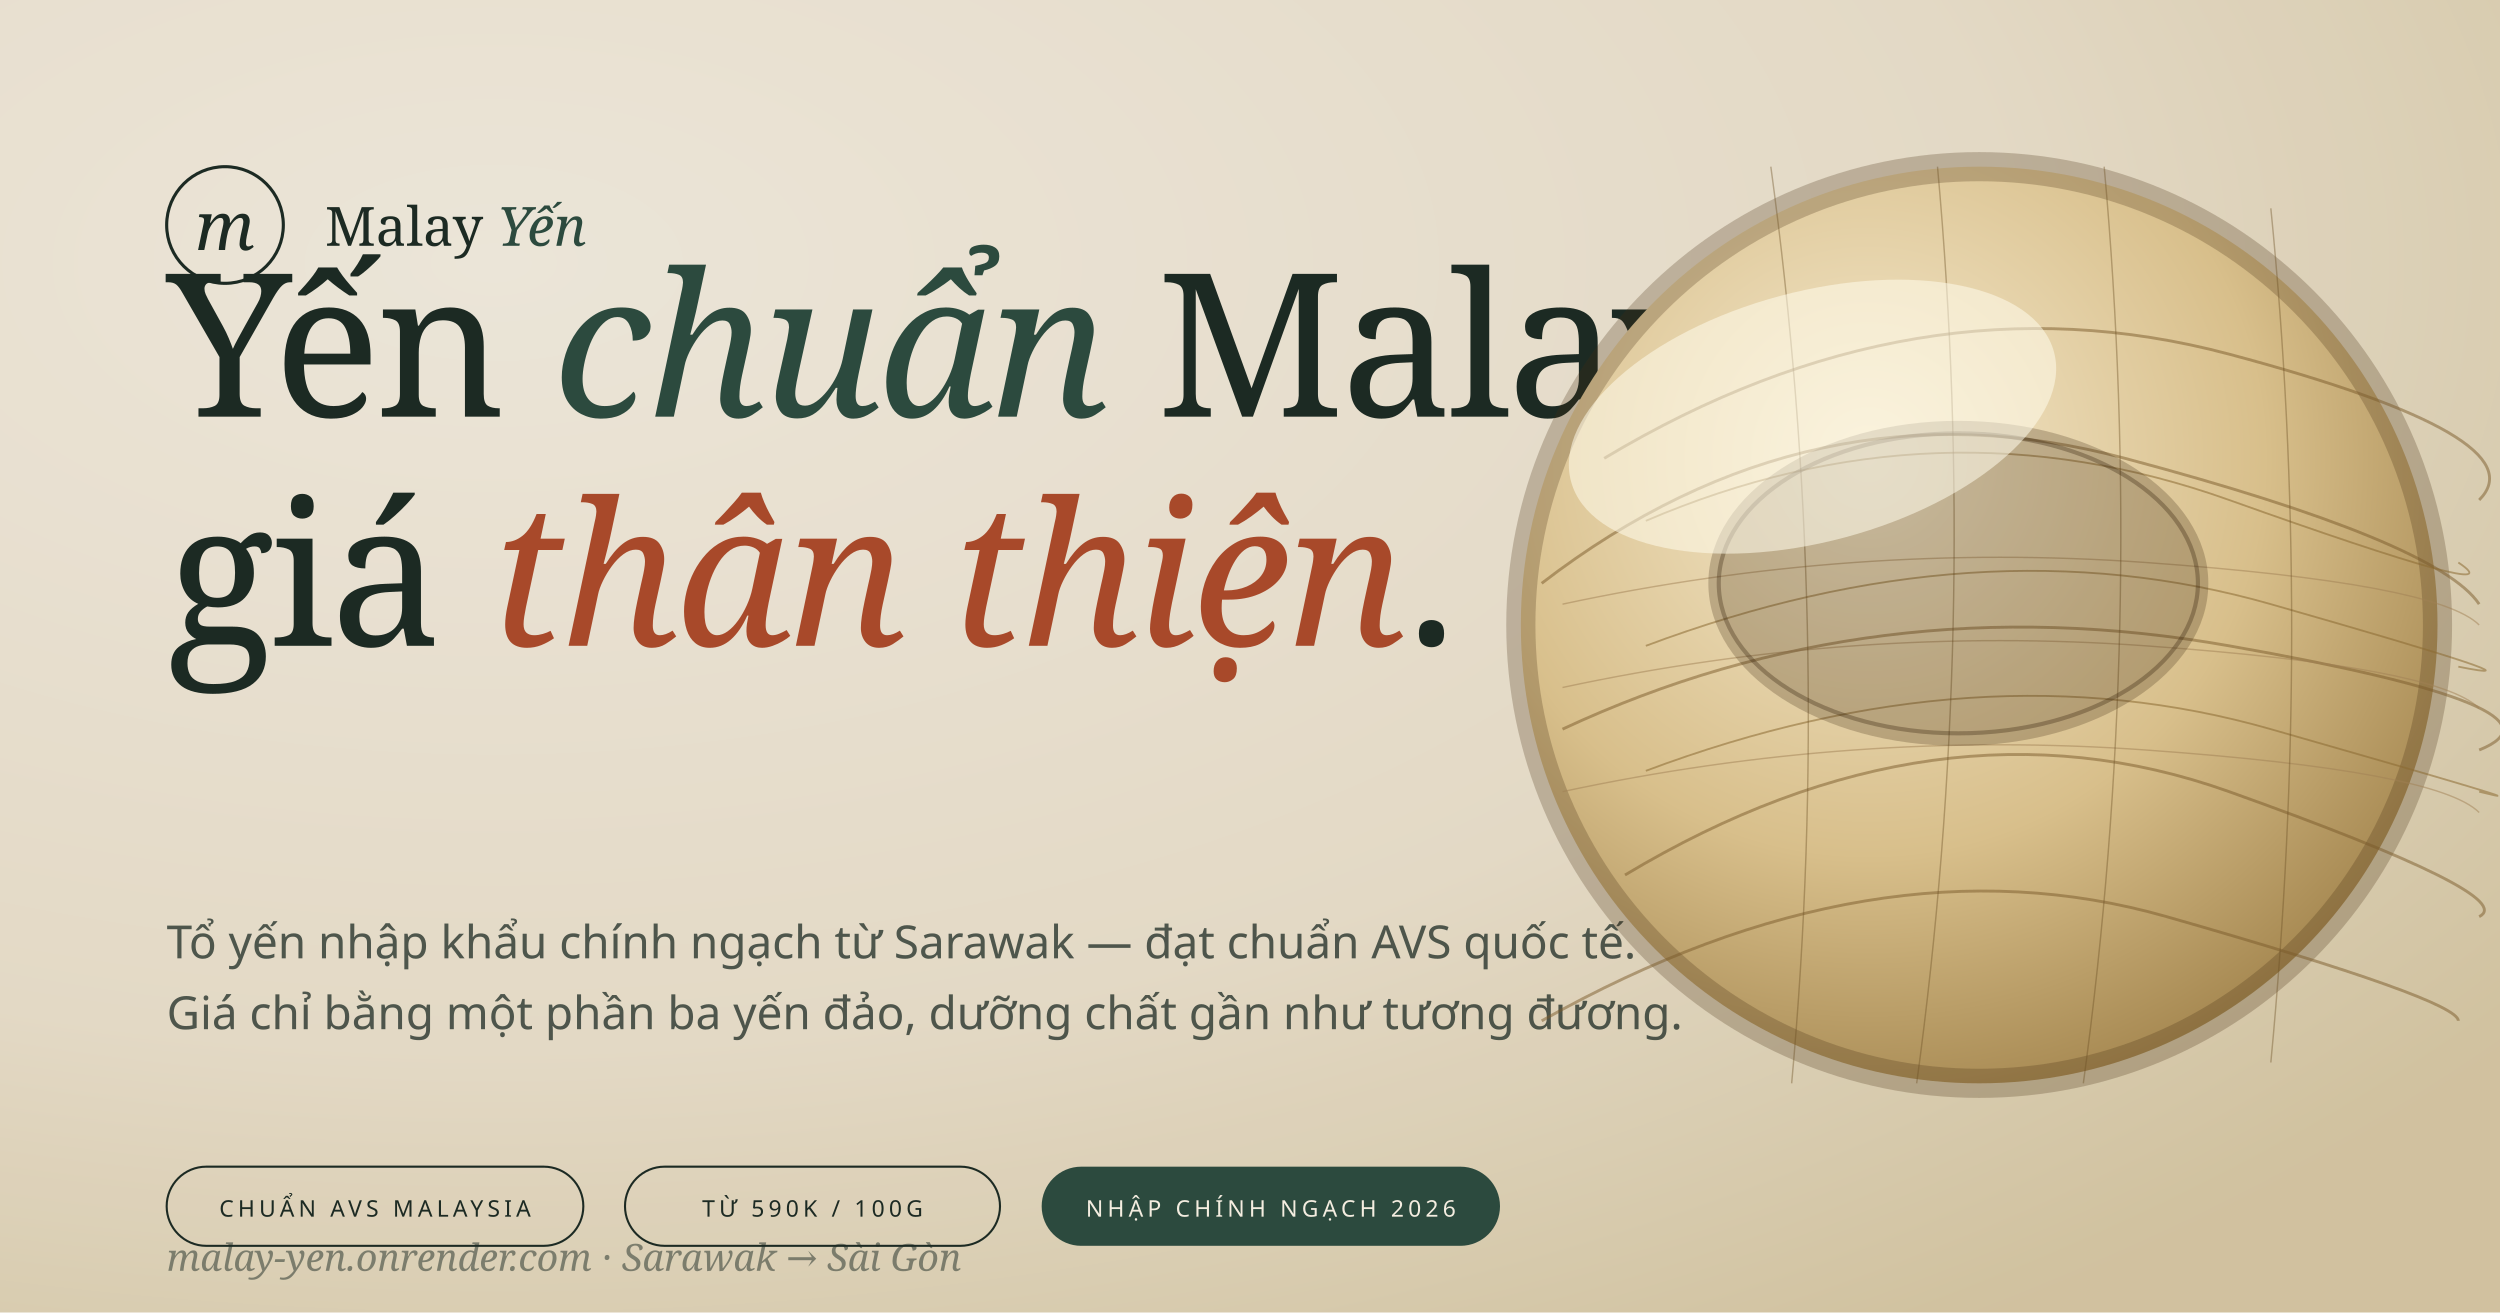
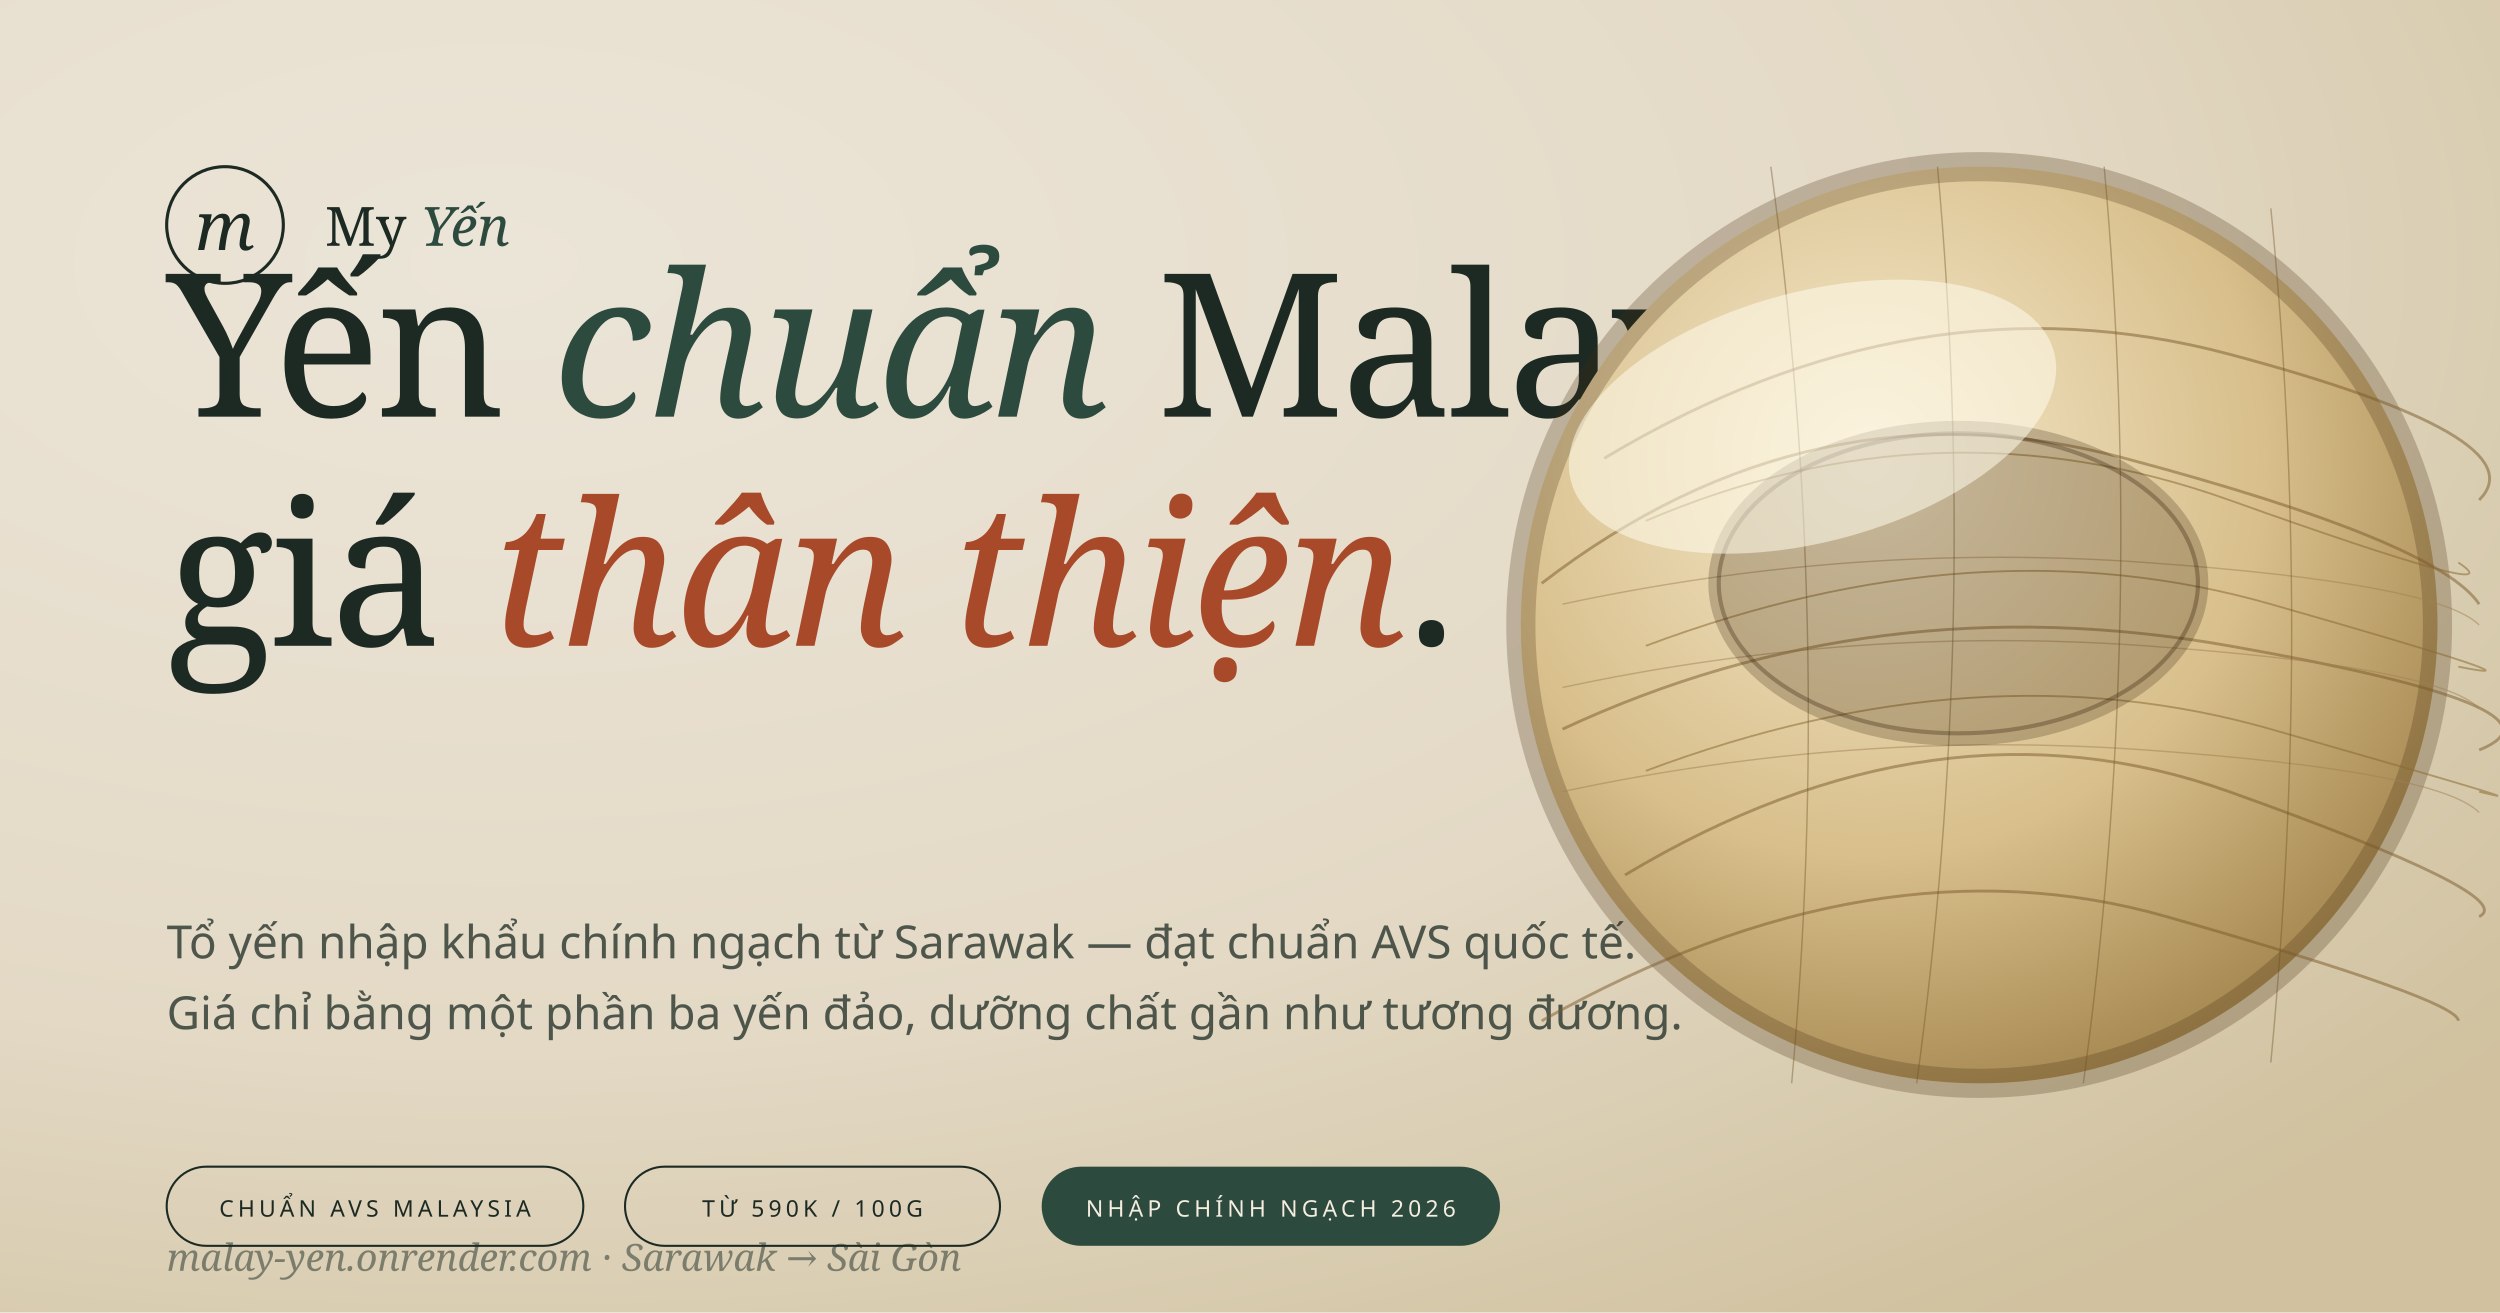
<svg xmlns="http://www.w3.org/2000/svg" viewBox="0 0 1200 630" width="1200" height="630">
  <defs>
    <radialGradient id="bg" cx="20%" cy="20%" r="100%">
      <stop offset="0%" stop-color="#f4ede0" />
      <stop offset="60%" stop-color="#ebe1cc" />
      <stop offset="100%" stop-color="#d8c8a4" />
    </radialGradient>
    <radialGradient id="nest" cx="38%" cy="32%" r="78%">
      <stop offset="0%" stop-color="#f5e9cd" />
      <stop offset="55%" stop-color="#d8bf8b" />
      <stop offset="100%" stop-color="#9b7c44" />
    </radialGradient>
  </defs>
  <rect width="1200" height="630" fill="url(#bg)" />
  <rect width="1200" height="630" fill="rgba(28,42,35,.04)" />
  <g transform="translate(80,80)">
    <circle cx="28" cy="28" r="28" fill="none" stroke="#1c2a23" stroke-width="1.5" />
    <text x="28" y="40" text-anchor="middle" font-family="Fraunces, serif" font-style="italic" font-size="32" fill="#1c2a23">m</text>
-     <text x="76" y="38" font-family="Fraunces, serif" font-size="26" fill="#1c2a23">Malay <tspan font-style="italic" fill="#2c4a3e">Yến</tspan>
+     <text x="76" y="38" font-family="Fraunces, serif" font-size="26" fill="#1c2a23">My <tspan font-style="italic" fill="#2c4a3e">Yến</tspan>
    </text>
  </g>
  <g transform="translate(80,200)">
    <text font-family="Fraunces, serif" font-weight="300" font-size="96" fill="#1c2a23" letter-spacing="-2">
      <tspan x="0" y="0">Yến <tspan font-style="italic" fill="#2c4a3e">chuẩn</tspan> Malaysia,</tspan>
      <tspan x="0" y="110">giá <tspan font-style="italic" fill="#a8492a">thân thiện</tspan>.</tspan>
    </text>
  </g>
  <g transform="translate(80,460)">
    <text font-family="Be Vietnam Pro, sans-serif" font-size="22" fill="#1c2a23" opacity=".75">
      <tspan x="0" y="0">Tổ yến nhập khẩu chính ngạch từ Sarawak — đạt chuẩn AVS quốc tế.</tspan>
      <tspan x="0" y="34">Giá chỉ bằng một phần ba yến đảo, dưỡng chất gần như tương đương.</tspan>
    </text>
  </g>
  <g transform="translate(80,560)">
    <g>
      <rect x="0" y="0" width="200" height="38" rx="19" fill="none" stroke="#1c2a23" stroke-width="1" />
      <text x="100" y="24" text-anchor="middle" font-family="Be Vietnam Pro, sans-serif" font-size="11" fill="#1c2a23" letter-spacing="2">CHUẨN AVS MALAYSIA</text>
    </g>
    <g transform="translate(220,0)">
      <rect x="0" y="0" width="180" height="38" rx="19" fill="none" stroke="#1c2a23" stroke-width="1" />
      <text x="90" y="24" text-anchor="middle" font-family="Be Vietnam Pro, sans-serif" font-size="11" fill="#1c2a23" letter-spacing="2">TỪ 590K / 100G</text>
    </g>
    <g transform="translate(420,0)">
      <rect x="0" y="0" width="220" height="38" rx="19" fill="#2c4a3e" />
      <text x="110" y="24" text-anchor="middle" font-family="Be Vietnam Pro, sans-serif" font-size="11" fill="#f4ede0" letter-spacing="2">NHẬP CHÍNH NGẠCH 2026</text>
    </g>
  </g>
  <g transform="translate(750,80)">
    <circle cx="200" cy="220" r="220" fill="url(#nest)" />
    <circle cx="200" cy="220" r="220" fill="none" stroke="rgba(70,45,18,.25)" stroke-width="14" />
    <g stroke="#7a5a2a" stroke-width="1.4" fill="none" opacity=".5">
      <path d="M-10 200 Q120 100 270 140 T440 210" />
      <path d="M0 270 Q150 200 320 230 T440 280" />
      <path d="M20 140 Q170 50 320 90 T440 160" />
      <path d="M30 340 Q180 250 320 300 T440 360" />
      <path d="M-10 410 Q150 320 290 360 T430 410" />
    </g>
    <g stroke="#8b6a32" stroke-width=".9" fill="none" opacity=".55">
      <path d="M40 170 Q180 110 320 160 T430 190" />
      <path d="M40 230 Q200 170 340 210 T430 240" />
      <path d="M40 290 Q200 230 340 270 T440 300" />
    </g>
    <g stroke="#a08054" stroke-width=".7" fill="none" opacity=".5">
      <path d="M0 210 Q140 180 280 190 T440 220" />
      <path d="M0 250 Q140 220 280 230 T440 260" />
      <path d="M0 300 Q140 270 280 280 T440 310" />
    </g>
    <g stroke="#6b4f24" stroke-width=".7" fill="none" opacity=".4">
      <path d="M100 0 Q130 220 110 440" />
      <path d="M180 0 Q200 220 170 440" />
      <path d="M260 0 Q280 220 250 440" />
      <path d="M340 20 Q360 220 340 430" />
    </g>
    <ellipse cx="190" cy="200" rx="120" ry="78" fill="rgba(60,40,18,.25)" />
    <ellipse cx="190" cy="200" rx="115" ry="72" fill="none" stroke="rgba(50,32,12,.32)" stroke-width="2" />
    <ellipse cx="120" cy="120" rx="120" ry="60" fill="rgba(255,250,235,.55)" transform="rotate(-15 120 120)" />
  </g>
  <g transform="translate(80,610)">
    <text font-family="Fraunces, serif" font-style="italic" font-size="18" fill="#1c2a23" opacity=".5">malay-yen.onrender.com  ·  Sarawak → Sài Gòn</text>
  </g>
</svg>
